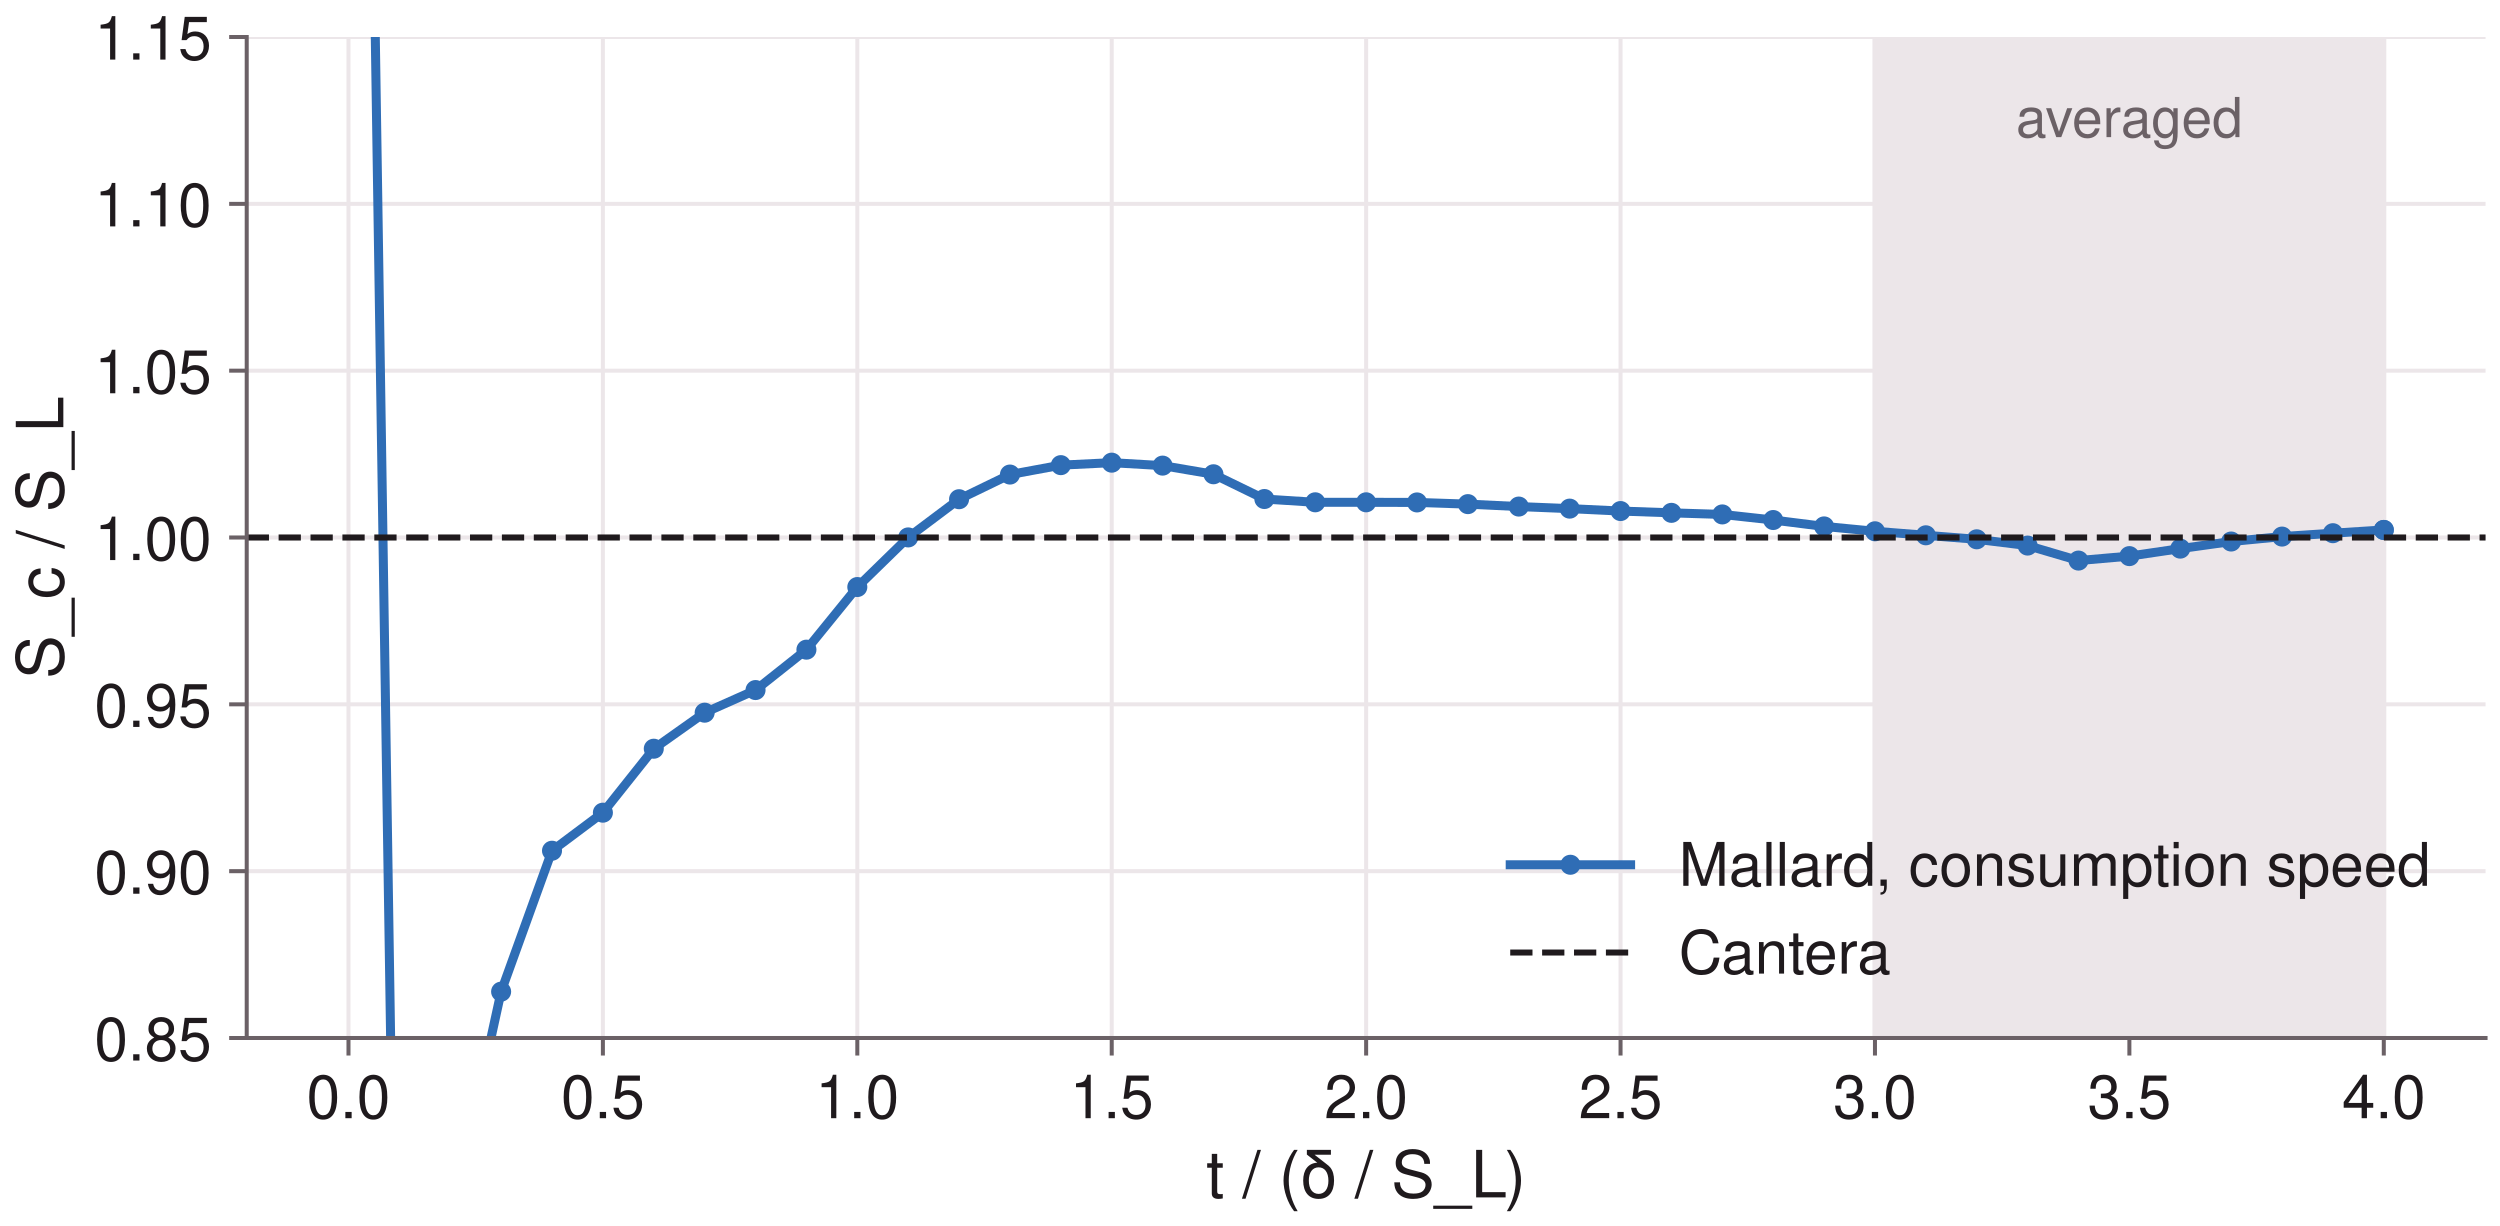
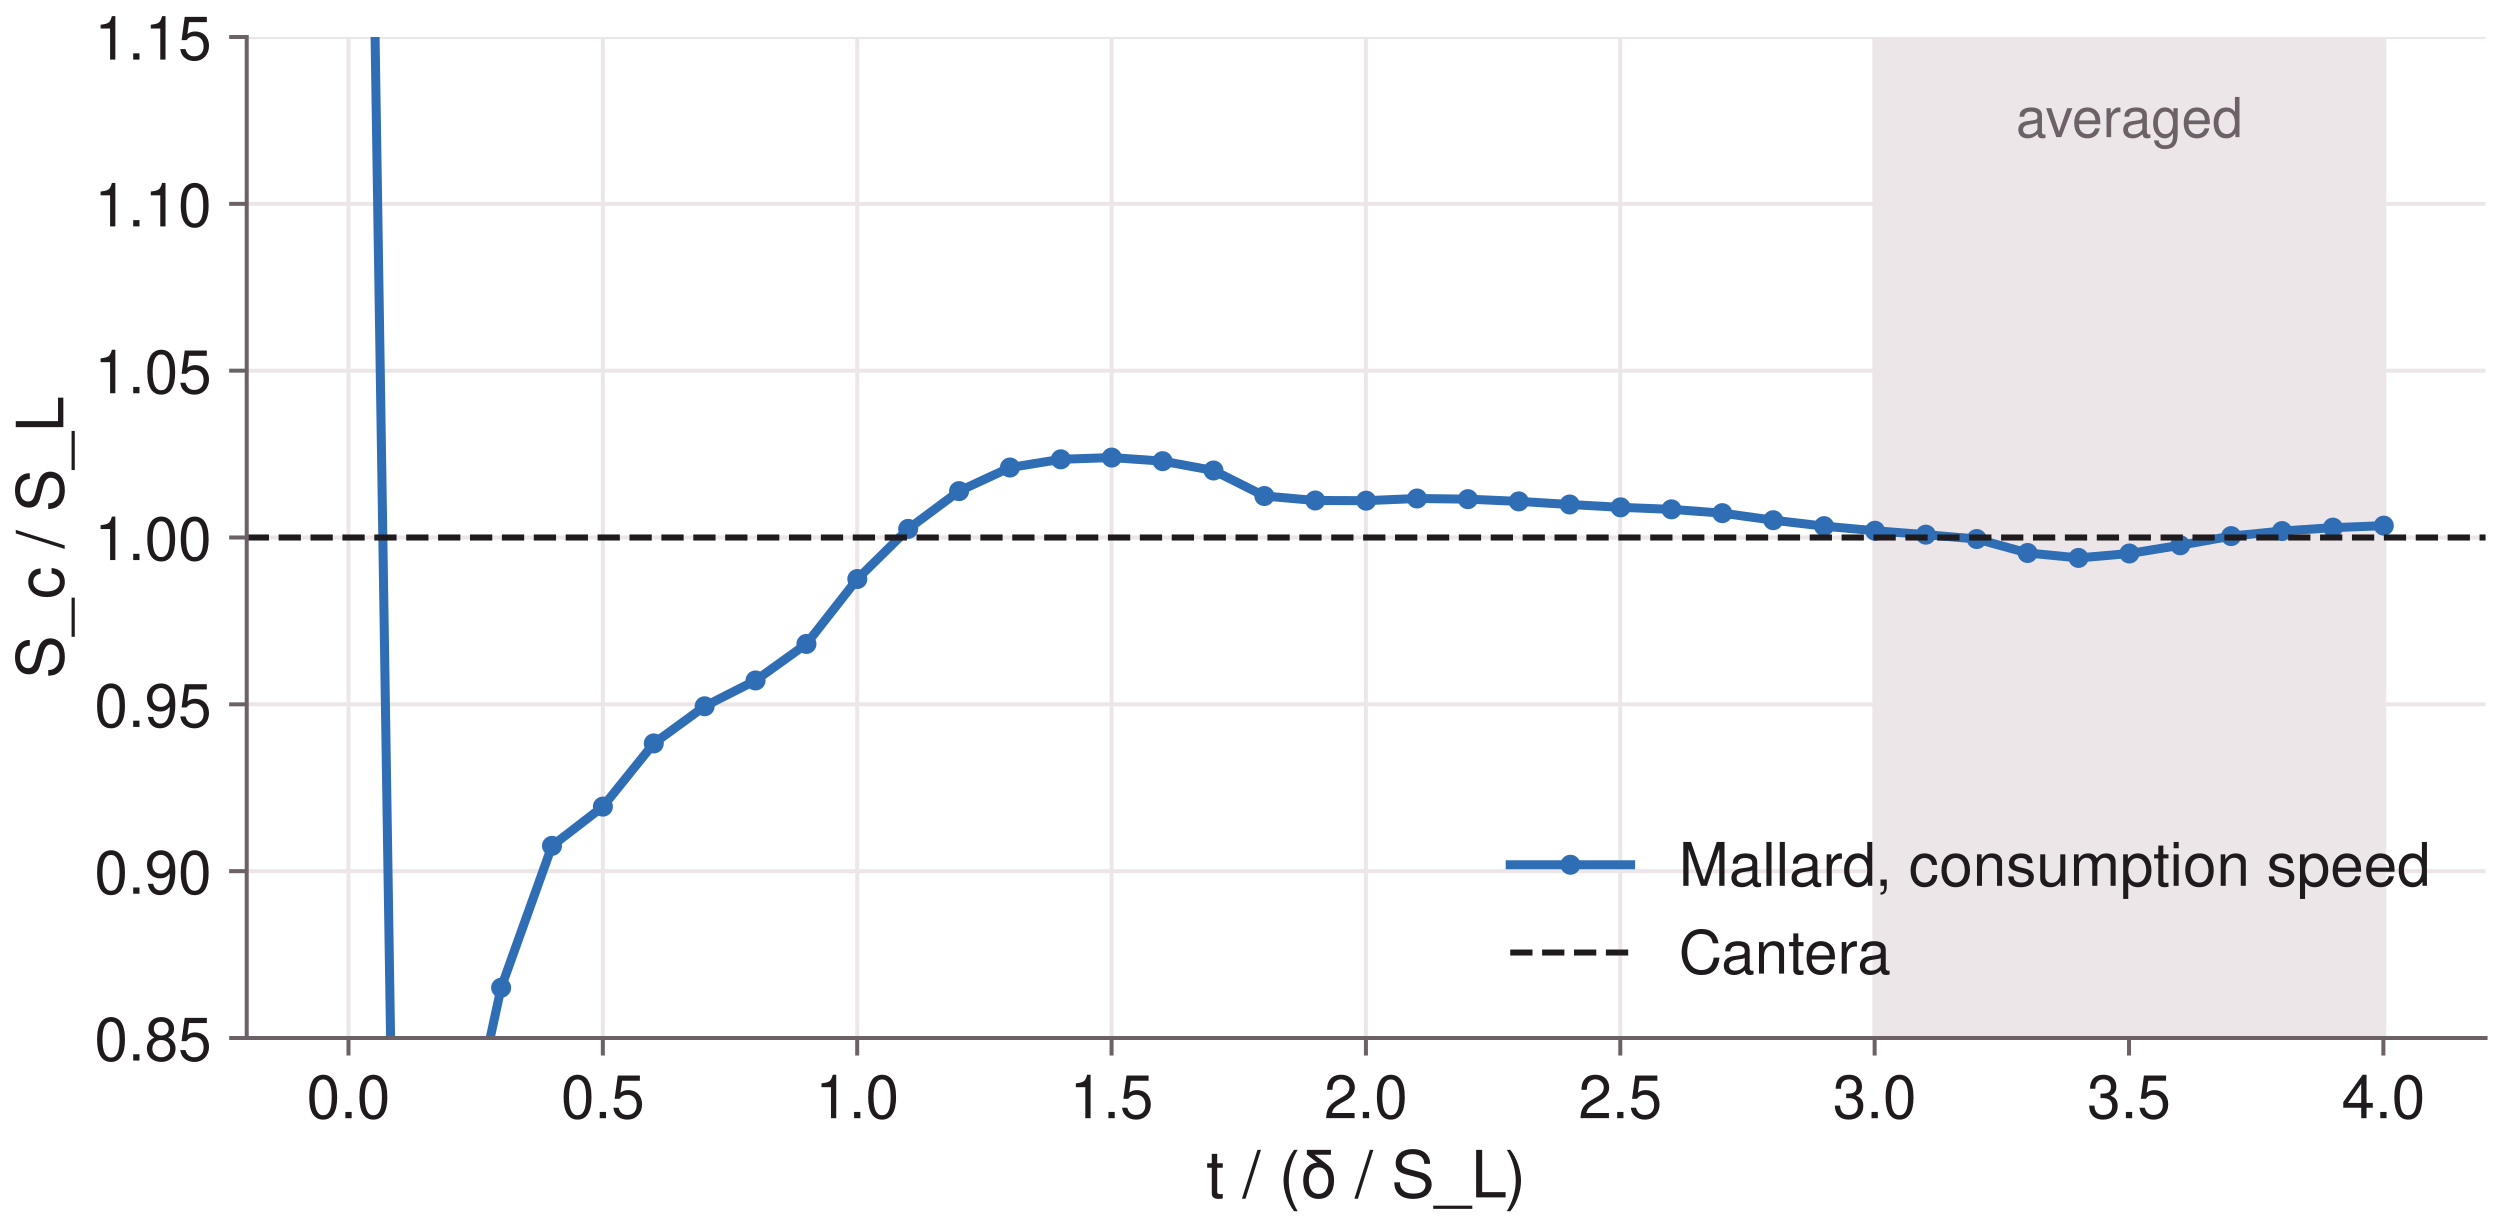
<svg xmlns="http://www.w3.org/2000/svg" xmlns:xlink="http://www.w3.org/1999/xlink" width="498.472pt" height="244.286pt" viewBox="0 0 498.472 244.286" version="1.1">
  <defs>
    <style type="text/css">*{stroke-linejoin: round; stroke-linecap: butt}</style>
  </defs>
  <g id="figure_1">
    <g id="patch_1">
      <path d="M 0 244.286  L 498.472 244.286  L 498.472 0  L 0 0  L 0 244.286  z " style="fill: none" />
    </g>
    <g id="axes_1">
      <g id="patch_2">
        <path d="M 49.192 206.964  L 495.592 206.964  L 495.592 7.38  L 49.192 7.38  L 49.192 206.964  z " style="fill: none" />
      </g>
      <g id="patch_3">
-         <path d="M 373.847 206.964  L 475.301 206.964  L 475.301 7.38  L 373.847 7.38  z " clip-path="url(#p1546ae1819)" style="fill: #ece6e9; stroke: #ece6e9; stroke-linejoin: miter" />
+         <path d="M 373.868 206.964  L 475.301 206.964  L 475.301 7.38  L 373.868 7.38  z " clip-path="url(#p1546ae1819)" style="fill: #ece6e9; stroke: #ece6e9; stroke-linejoin: miter" />
      </g>
      <g id="matplotlib.axis_1">
        <g id="xtick_1">
          <g id="line2d_1">
            <path d="M 69.483 206.964  L 69.483 7.38  " clip-path="url(#p1546ae1819)" style="fill: none; stroke: #ece6e9; stroke-width: 0.8; stroke-linecap: square" />
          </g>
          <g id="line2d_2">
            <defs>
              <path id="m103bd00e00" d="M 0 0  L 0 3.5  " style="stroke: #6b6166; stroke-width: 0.8" />
            </defs>
            <g>
              <use xlink:href="#m103bd00e00" x="69.483" y="206.964" style="fill: #6b6166; stroke: #6b6166; stroke-width: 0.8" />
            </g>
          </g>
          <g id="text_1">
            <text style="font-size: 12px; font-family: 'Helvetica', 'Arial', 'DejaVu Sans'; text-anchor: middle; fill: #1f1a1d" x="69.483" y="222.964" transform="rotate(-0 69.48302 222.964)">0.0</text>
          </g>
        </g>
        <g id="xtick_2">
          <g id="line2d_3">
-             <path d="M 120.21 206.964  L 120.21 7.38  " clip-path="url(#p1546ae1819)" style="fill: none; stroke: #ece6e9; stroke-width: 0.8; stroke-linecap: square" />
+             <path d="M 120.2 206.964  L 120.2 7.38  " clip-path="url(#p1546ae1819)" style="fill: none; stroke: #ece6e9; stroke-width: 0.8; stroke-linecap: square" />
          </g>
          <g id="line2d_4">
            <g>
-               <use xlink:href="#m103bd00e00" x="120.21" y="206.964" style="fill: #6b6166; stroke: #6b6166; stroke-width: 0.8" />
+               <use xlink:href="#m103bd00e00" x="120.2" y="206.964" style="fill: #6b6166; stroke: #6b6166; stroke-width: 0.8" />
            </g>
          </g>
          <g id="text_2">
-             <text style="font-size: 12px; font-family: 'Helvetica', 'Arial', 'DejaVu Sans'; text-anchor: middle; fill: #1f1a1d" x="120.21" y="222.964" transform="rotate(-0 120.2103 222.964)">0.5</text>
+             <text style="font-size: 12px; font-family: 'Helvetica', 'Arial', 'DejaVu Sans'; text-anchor: middle; fill: #1f1a1d" x="120.2" y="222.964" transform="rotate(-0 120.1999 222.964)">0.5</text>
          </g>
        </g>
        <g id="xtick_3">
          <g id="line2d_5">
-             <path d="M 170.938 206.964  L 170.938 7.38  " clip-path="url(#p1546ae1819)" style="fill: none; stroke: #ece6e9; stroke-width: 0.8; stroke-linecap: square" />
+             <path d="M 170.917 206.964  L 170.917 7.38  " clip-path="url(#p1546ae1819)" style="fill: none; stroke: #ece6e9; stroke-width: 0.8; stroke-linecap: square" />
          </g>
          <g id="line2d_6">
            <g>
-               <use xlink:href="#m103bd00e00" x="170.938" y="206.964" style="fill: #6b6166; stroke: #6b6166; stroke-width: 0.8" />
+               <use xlink:href="#m103bd00e00" x="170.917" y="206.964" style="fill: #6b6166; stroke: #6b6166; stroke-width: 0.8" />
            </g>
          </g>
          <g id="text_3">
-             <text style="font-size: 12px; font-family: 'Helvetica', 'Arial', 'DejaVu Sans'; text-anchor: middle; fill: #1f1a1d" x="170.938" y="222.964" transform="rotate(-0 170.9376 222.964)">1.0</text>
+             <text style="font-size: 12px; font-family: 'Helvetica', 'Arial', 'DejaVu Sans'; text-anchor: middle; fill: #1f1a1d" x="170.917" y="222.964" transform="rotate(-0 170.9167 222.964)">1.0</text>
          </g>
        </g>
        <g id="xtick_4">
          <g id="line2d_7">
-             <path d="M 221.665 206.964  L 221.665 7.38  " clip-path="url(#p1546ae1819)" style="fill: none; stroke: #ece6e9; stroke-width: 0.8; stroke-linecap: square" />
+             <path d="M 221.634 206.964  L 221.634 7.38  " clip-path="url(#p1546ae1819)" style="fill: none; stroke: #ece6e9; stroke-width: 0.8; stroke-linecap: square" />
          </g>
          <g id="line2d_8">
            <g>
-               <use xlink:href="#m103bd00e00" x="221.665" y="206.964" style="fill: #6b6166; stroke: #6b6166; stroke-width: 0.8" />
+               <use xlink:href="#m103bd00e00" x="221.634" y="206.964" style="fill: #6b6166; stroke: #6b6166; stroke-width: 0.8" />
            </g>
          </g>
          <g id="text_4">
-             <text style="font-size: 12px; font-family: 'Helvetica', 'Arial', 'DejaVu Sans'; text-anchor: middle; fill: #1f1a1d" x="221.665" y="222.964" transform="rotate(-0 221.6649 222.964)">1.5</text>
+             <text style="font-size: 12px; font-family: 'Helvetica', 'Arial', 'DejaVu Sans'; text-anchor: middle; fill: #1f1a1d" x="221.634" y="222.964" transform="rotate(-0 221.6335 222.964)">1.5</text>
          </g>
        </g>
        <g id="xtick_5">
          <g id="line2d_9">
-             <path d="M 272.392 206.964  L 272.392 7.38  " clip-path="url(#p1546ae1819)" style="fill: none; stroke: #ece6e9; stroke-width: 0.8; stroke-linecap: square" />
+             <path d="M 272.35 206.964  L 272.35 7.38  " clip-path="url(#p1546ae1819)" style="fill: none; stroke: #ece6e9; stroke-width: 0.8; stroke-linecap: square" />
          </g>
          <g id="line2d_10">
            <g>
-               <use xlink:href="#m103bd00e00" x="272.392" y="206.964" style="fill: #6b6166; stroke: #6b6166; stroke-width: 0.8" />
+               <use xlink:href="#m103bd00e00" x="272.35" y="206.964" style="fill: #6b6166; stroke: #6b6166; stroke-width: 0.8" />
            </g>
          </g>
          <g id="text_5">
-             <text style="font-size: 12px; font-family: 'Helvetica', 'Arial', 'DejaVu Sans'; text-anchor: middle; fill: #1f1a1d" x="272.392" y="222.964" transform="rotate(-0 272.3922 222.964)">2.0</text>
+             <text style="font-size: 12px; font-family: 'Helvetica', 'Arial', 'DejaVu Sans'; text-anchor: middle; fill: #1f1a1d" x="272.35" y="222.964" transform="rotate(-0 272.3504 222.964)">2.0</text>
          </g>
        </g>
        <g id="xtick_6">
          <g id="line2d_11">
-             <path d="M 323.119 206.964  L 323.119 7.38  " clip-path="url(#p1546ae1819)" style="fill: none; stroke: #ece6e9; stroke-width: 0.8; stroke-linecap: square" />
+             <path d="M 323.067 206.964  L 323.067 7.38  " clip-path="url(#p1546ae1819)" style="fill: none; stroke: #ece6e9; stroke-width: 0.8; stroke-linecap: square" />
          </g>
          <g id="line2d_12">
            <g>
-               <use xlink:href="#m103bd00e00" x="323.119" y="206.964" style="fill: #6b6166; stroke: #6b6166; stroke-width: 0.8" />
+               <use xlink:href="#m103bd00e00" x="323.067" y="206.964" style="fill: #6b6166; stroke: #6b6166; stroke-width: 0.8" />
            </g>
          </g>
          <g id="text_6">
-             <text style="font-size: 12px; font-family: 'Helvetica', 'Arial', 'DejaVu Sans'; text-anchor: middle; fill: #1f1a1d" x="323.119" y="222.964" transform="rotate(-0 323.1194 222.964)">2.5</text>
+             <text style="font-size: 12px; font-family: 'Helvetica', 'Arial', 'DejaVu Sans'; text-anchor: middle; fill: #1f1a1d" x="323.067" y="222.964" transform="rotate(-0 323.0672 222.964)">2.5</text>
          </g>
        </g>
        <g id="xtick_7">
          <g id="line2d_13">
-             <path d="M 373.847 206.964  L 373.847 7.38  " clip-path="url(#p1546ae1819)" style="fill: none; stroke: #ece6e9; stroke-width: 0.8; stroke-linecap: square" />
+             <path d="M 373.784 206.964  L 373.784 7.38  " clip-path="url(#p1546ae1819)" style="fill: none; stroke: #ece6e9; stroke-width: 0.8; stroke-linecap: square" />
          </g>
          <g id="line2d_14">
            <g>
-               <use xlink:href="#m103bd00e00" x="373.847" y="206.964" style="fill: #6b6166; stroke: #6b6166; stroke-width: 0.8" />
+               <use xlink:href="#m103bd00e00" x="373.784" y="206.964" style="fill: #6b6166; stroke: #6b6166; stroke-width: 0.8" />
            </g>
          </g>
          <g id="text_7">
-             <text style="font-size: 12px; font-family: 'Helvetica', 'Arial', 'DejaVu Sans'; text-anchor: middle; fill: #1f1a1d" x="373.847" y="222.964" transform="rotate(-0 373.8467 222.964)">3.0</text>
+             <text style="font-size: 12px; font-family: 'Helvetica', 'Arial', 'DejaVu Sans'; text-anchor: middle; fill: #1f1a1d" x="373.784" y="222.964" transform="rotate(-0 373.784 222.964)">3.0</text>
          </g>
        </g>
        <g id="xtick_8">
          <g id="line2d_15">
-             <path d="M 424.574 206.964  L 424.574 7.38  " clip-path="url(#p1546ae1819)" style="fill: none; stroke: #ece6e9; stroke-width: 0.8; stroke-linecap: square" />
+             <path d="M 424.501 206.964  L 424.501 7.38  " clip-path="url(#p1546ae1819)" style="fill: none; stroke: #ece6e9; stroke-width: 0.8; stroke-linecap: square" />
          </g>
          <g id="line2d_16">
            <g>
-               <use xlink:href="#m103bd00e00" x="424.574" y="206.964" style="fill: #6b6166; stroke: #6b6166; stroke-width: 0.8" />
+               <use xlink:href="#m103bd00e00" x="424.501" y="206.964" style="fill: #6b6166; stroke: #6b6166; stroke-width: 0.8" />
            </g>
          </g>
          <g id="text_8">
-             <text style="font-size: 12px; font-family: 'Helvetica', 'Arial', 'DejaVu Sans'; text-anchor: middle; fill: #1f1a1d" x="424.574" y="222.964" transform="rotate(-0 424.574 222.964)">3.5</text>
+             <text style="font-size: 12px; font-family: 'Helvetica', 'Arial', 'DejaVu Sans'; text-anchor: middle; fill: #1f1a1d" x="424.501" y="222.964" transform="rotate(-0 424.5009 222.964)">3.5</text>
          </g>
        </g>
        <g id="xtick_9">
          <g id="line2d_17">
-             <path d="M 475.301 206.964  L 475.301 7.38  " clip-path="url(#p1546ae1819)" style="fill: none; stroke: #ece6e9; stroke-width: 0.8; stroke-linecap: square" />
+             <path d="M 475.218 206.964  L 475.218 7.38  " clip-path="url(#p1546ae1819)" style="fill: none; stroke: #ece6e9; stroke-width: 0.8; stroke-linecap: square" />
          </g>
          <g id="line2d_18">
            <g>
-               <use xlink:href="#m103bd00e00" x="475.301" y="206.964" style="fill: #6b6166; stroke: #6b6166; stroke-width: 0.8" />
+               <use xlink:href="#m103bd00e00" x="475.218" y="206.964" style="fill: #6b6166; stroke: #6b6166; stroke-width: 0.8" />
            </g>
          </g>
          <g id="text_9">
-             <text style="font-size: 12px; font-family: 'Helvetica', 'Arial', 'DejaVu Sans'; text-anchor: middle; fill: #1f1a1d" x="475.301" y="222.964" transform="rotate(-0 475.3013 222.964)">4.0</text>
+             <text style="font-size: 12px; font-family: 'Helvetica', 'Arial', 'DejaVu Sans'; text-anchor: middle; fill: #1f1a1d" x="475.218" y="222.964" transform="rotate(-0 475.2177 222.964)">4.0</text>
          </g>
        </g>
        <g id="text_10">
          <text style="font-size: 13px; font-family: 'Helvetica', 'Arial', 'DejaVu Sans'; text-anchor: middle; fill: #1f1a1d" x="272.392" y="238.753" transform="rotate(-0 272.3921 238.7531)">t / (δ / S_L)</text>
        </g>
      </g>
      <g id="matplotlib.axis_2">
        <g id="ytick_1">
          <g id="line2d_19">
            <path d="M 49.192 206.964  L 495.592 206.964  " clip-path="url(#p1546ae1819)" style="fill: none; stroke: #ece6e9; stroke-width: 0.8; stroke-linecap: square" />
          </g>
          <g id="line2d_20">
            <defs>
              <path id="m89a3976786" d="M 0 0  L -3.5 0  " style="stroke: #6b6166; stroke-width: 0.8" />
            </defs>
            <g>
              <use xlink:href="#m89a3976786" x="49.192" y="206.964" style="fill: #6b6166; stroke: #6b6166; stroke-width: 0.8" />
            </g>
          </g>
          <g id="text_11">
            <text style="font-size: 12px; font-family: 'Helvetica', 'Arial', 'DejaVu Sans'; text-anchor: end; fill: #1f1a1d" x="42.192" y="211.464" transform="rotate(-0 42.19211 211.464)">0.85</text>
          </g>
        </g>
        <g id="ytick_2">
          <g id="line2d_21">
            <path d="M 49.192 173.7  L 495.592 173.7  " clip-path="url(#p1546ae1819)" style="fill: none; stroke: #ece6e9; stroke-width: 0.8; stroke-linecap: square" />
          </g>
          <g id="line2d_22">
            <g>
              <use xlink:href="#m89a3976786" x="49.192" y="173.7" style="fill: #6b6166; stroke: #6b6166; stroke-width: 0.8" />
            </g>
          </g>
          <g id="text_12">
            <text style="font-size: 12px; font-family: 'Helvetica', 'Arial', 'DejaVu Sans'; text-anchor: end; fill: #1f1a1d" x="42.192" y="178.2" transform="rotate(-0 42.19211 178.2)">0.90</text>
          </g>
        </g>
        <g id="ytick_3">
          <g id="line2d_23">
            <path d="M 49.192 140.436  L 495.592 140.436  " clip-path="url(#p1546ae1819)" style="fill: none; stroke: #ece6e9; stroke-width: 0.8; stroke-linecap: square" />
          </g>
          <g id="line2d_24">
            <g>
              <use xlink:href="#m89a3976786" x="49.192" y="140.436" style="fill: #6b6166; stroke: #6b6166; stroke-width: 0.8" />
            </g>
          </g>
          <g id="text_13">
            <text style="font-size: 12px; font-family: 'Helvetica', 'Arial', 'DejaVu Sans'; text-anchor: end; fill: #1f1a1d" x="42.192" y="144.936" transform="rotate(-0 42.19211 144.936)">0.95</text>
          </g>
        </g>
        <g id="ytick_4">
          <g id="line2d_25">
            <path d="M 49.192 107.172  L 495.592 107.172  " clip-path="url(#p1546ae1819)" style="fill: none; stroke: #ece6e9; stroke-width: 0.8; stroke-linecap: square" />
          </g>
          <g id="line2d_26">
            <g>
              <use xlink:href="#m89a3976786" x="49.192" y="107.172" style="fill: #6b6166; stroke: #6b6166; stroke-width: 0.8" />
            </g>
          </g>
          <g id="text_14">
            <text style="font-size: 12px; font-family: 'Helvetica', 'Arial', 'DejaVu Sans'; text-anchor: end; fill: #1f1a1d" x="42.192" y="111.672" transform="rotate(-0 42.19211 111.672)">1.00</text>
          </g>
        </g>
        <g id="ytick_5">
          <g id="line2d_27">
            <path d="M 49.192 73.908  L 495.592 73.908  " clip-path="url(#p1546ae1819)" style="fill: none; stroke: #ece6e9; stroke-width: 0.8; stroke-linecap: square" />
          </g>
          <g id="line2d_28">
            <g>
              <use xlink:href="#m89a3976786" x="49.192" y="73.908" style="fill: #6b6166; stroke: #6b6166; stroke-width: 0.8" />
            </g>
          </g>
          <g id="text_15">
            <text style="font-size: 12px; font-family: 'Helvetica', 'Arial', 'DejaVu Sans'; text-anchor: end; fill: #1f1a1d" x="42.192" y="78.408" transform="rotate(-0 42.19211 78.408)">1.05</text>
          </g>
        </g>
        <g id="ytick_6">
          <g id="line2d_29">
            <path d="M 49.192 40.644  L 495.592 40.644  " clip-path="url(#p1546ae1819)" style="fill: none; stroke: #ece6e9; stroke-width: 0.8; stroke-linecap: square" />
          </g>
          <g id="line2d_30">
            <g>
              <use xlink:href="#m89a3976786" x="49.192" y="40.644" style="fill: #6b6166; stroke: #6b6166; stroke-width: 0.8" />
            </g>
          </g>
          <g id="text_16">
            <text style="font-size: 12px; font-family: 'Helvetica', 'Arial', 'DejaVu Sans'; text-anchor: end; fill: #1f1a1d" x="42.192" y="45.144" transform="rotate(-0 42.19211 45.144)">1.10</text>
          </g>
        </g>
        <g id="ytick_7">
          <g id="line2d_31">
            <path d="M 49.192 7.38  L 495.592 7.38  " clip-path="url(#p1546ae1819)" style="fill: none; stroke: #ece6e9; stroke-width: 0.8; stroke-linecap: square" />
          </g>
          <g id="line2d_32">
            <g>
              <use xlink:href="#m89a3976786" x="49.192" y="7.38" style="fill: #6b6166; stroke: #6b6166; stroke-width: 0.8" />
            </g>
          </g>
          <g id="text_17">
            <text style="font-size: 12px; font-family: 'Helvetica', 'Arial', 'DejaVu Sans'; text-anchor: end; fill: #1f1a1d" x="42.192" y="11.88" transform="rotate(-0 42.19211 11.88)">1.15</text>
          </g>
        </g>
        <g id="text_18">
          <text style="font-size: 13px; font-family: 'Helvetica', 'Arial', 'DejaVu Sans'; text-anchor: middle; fill: #1f1a1d" x="12.63" y="107.172" transform="rotate(-90 12.63 107.172)">S_c / S_L</text>
        </g>
      </g>
      <g id="line2d_33">
-         <path d="M 74.701 -1  L 78.472 245.286  M 89.614 245.286  L 89.774 244.079  L 99.919 197.723  L 110.065 169.626  L 120.21 162.039  L 130.356 149.286  L 140.501 142.101  L 150.647 137.588  L 160.792 129.536  L 170.938 117.049  L 181.083 107.156  L 191.228 99.537  L 201.374 94.621  L 211.519 92.744  L 221.665 92.251  L 231.81 92.839  L 241.956 94.564  L 252.101 99.498  L 262.247 100.154  L 272.392 100.154  L 282.537 100.18  L 292.683 100.517  L 302.828 101.004  L 312.974 101.414  L 323.119 101.898  L 333.265 102.256  L 343.41 102.571  L 353.556 103.686  L 363.701 104.961  L 373.847 105.932  L 383.992 106.733  L 394.137 107.531  L 404.283 108.78  L 414.428 111.773  L 424.574 110.883  L 434.719 109.389  L 444.865 107.974  L 455.01 106.988  L 465.156 106.313  L 475.301 105.665  L 475.301 105.665  " clip-path="url(#p1546ae1819)" style="fill: none; stroke: #2f6db5; stroke-width: 1.8; stroke-linecap: square" />
+         <path d="M 74.656 -1  L 78.468 245.286  M 89.541 245.286  L 89.774 243.524  L 99.919 196.947  L 110.065 168.651  L 120.21 160.829  L 130.356 148.23  L 140.501 140.822  L 150.647 135.674  L 160.792 128.392  L 170.938 115.452  L 181.083 105.455  L 191.228 97.923  L 201.374 93.219  L 211.519 91.583  L 221.665 91.234  L 231.81 91.95  L 241.956 93.81  L 252.101 98.902  L 262.247 99.79  L 272.392 99.83  L 282.538 99.394  L 292.683 99.527  L 302.829 99.971  L 312.974 100.591  L 323.119 101.16  L 333.265 101.558  L 343.41 102.318  L 353.556 103.721  L 363.701 104.909  L 373.847 105.826  L 383.992 106.606  L 394.138 107.474  L 404.283 110.259  L 414.429 111.244  L 424.574 110.36  L 434.719 108.717  L 444.865 106.894  L 455.01 105.886  L 465.156 105.206  L 475.301 104.81  " clip-path="url(#p1546ae1819)" style="fill: none; stroke: #2f6db5; stroke-width: 1.8; stroke-linecap: square" />
        <defs>
          <path id="m4f3d757147" d="M 0 1.5  C 0.398 1.5 0.779 1.342 1.061 1.061  C 1.342 0.779 1.5 0.398 1.5 0  C 1.5 -0.398 1.342 -0.779 1.061 -1.061  C 0.779 -1.342 0.398 -1.5 0 -1.5  C -0.398 -1.5 -0.779 -1.342 -1.061 -1.061  C -1.342 -0.779 -1.5 -0.398 -1.5 0  C -1.5 0.398 -1.342 0.779 -1.061 1.061  C -0.779 1.342 -0.398 1.5 0 1.5  z " style="stroke: #2f6db5" />
        </defs>
        <g clip-path="url(#p1546ae1819)">
-           <use xlink:href="#m4f3d757147" x="74.701" y="-1" style="fill: #2f6db5; stroke: #2f6db5" />
-           <use xlink:href="#m4f3d757147" x="79.628" y="320.828" style="fill: #2f6db5; stroke: #2f6db5" />
-           <use xlink:href="#m4f3d757147" x="89.774" y="244.079" style="fill: #2f6db5; stroke: #2f6db5" />
-           <use xlink:href="#m4f3d757147" x="99.919" y="197.723" style="fill: #2f6db5; stroke: #2f6db5" />
-           <use xlink:href="#m4f3d757147" x="110.065" y="169.626" style="fill: #2f6db5; stroke: #2f6db5" />
-           <use xlink:href="#m4f3d757147" x="120.21" y="162.039" style="fill: #2f6db5; stroke: #2f6db5" />
-           <use xlink:href="#m4f3d757147" x="130.356" y="149.286" style="fill: #2f6db5; stroke: #2f6db5" />
-           <use xlink:href="#m4f3d757147" x="140.501" y="142.101" style="fill: #2f6db5; stroke: #2f6db5" />
-           <use xlink:href="#m4f3d757147" x="150.647" y="137.588" style="fill: #2f6db5; stroke: #2f6db5" />
-           <use xlink:href="#m4f3d757147" x="160.792" y="129.536" style="fill: #2f6db5; stroke: #2f6db5" />
-           <use xlink:href="#m4f3d757147" x="170.938" y="117.049" style="fill: #2f6db5; stroke: #2f6db5" />
-           <use xlink:href="#m4f3d757147" x="181.083" y="107.156" style="fill: #2f6db5; stroke: #2f6db5" />
-           <use xlink:href="#m4f3d757147" x="191.228" y="99.537" style="fill: #2f6db5; stroke: #2f6db5" />
-           <use xlink:href="#m4f3d757147" x="201.374" y="94.621" style="fill: #2f6db5; stroke: #2f6db5" />
-           <use xlink:href="#m4f3d757147" x="211.519" y="92.744" style="fill: #2f6db5; stroke: #2f6db5" />
-           <use xlink:href="#m4f3d757147" x="221.665" y="92.251" style="fill: #2f6db5; stroke: #2f6db5" />
-           <use xlink:href="#m4f3d757147" x="231.81" y="92.839" style="fill: #2f6db5; stroke: #2f6db5" />
-           <use xlink:href="#m4f3d757147" x="241.956" y="94.564" style="fill: #2f6db5; stroke: #2f6db5" />
-           <use xlink:href="#m4f3d757147" x="252.101" y="99.498" style="fill: #2f6db5; stroke: #2f6db5" />
-           <use xlink:href="#m4f3d757147" x="262.247" y="100.154" style="fill: #2f6db5; stroke: #2f6db5" />
-           <use xlink:href="#m4f3d757147" x="272.392" y="100.154" style="fill: #2f6db5; stroke: #2f6db5" />
-           <use xlink:href="#m4f3d757147" x="282.537" y="100.18" style="fill: #2f6db5; stroke: #2f6db5" />
-           <use xlink:href="#m4f3d757147" x="292.683" y="100.517" style="fill: #2f6db5; stroke: #2f6db5" />
-           <use xlink:href="#m4f3d757147" x="302.828" y="101.004" style="fill: #2f6db5; stroke: #2f6db5" />
-           <use xlink:href="#m4f3d757147" x="312.974" y="101.414" style="fill: #2f6db5; stroke: #2f6db5" />
-           <use xlink:href="#m4f3d757147" x="323.119" y="101.898" style="fill: #2f6db5; stroke: #2f6db5" />
-           <use xlink:href="#m4f3d757147" x="333.265" y="102.256" style="fill: #2f6db5; stroke: #2f6db5" />
-           <use xlink:href="#m4f3d757147" x="343.41" y="102.571" style="fill: #2f6db5; stroke: #2f6db5" />
-           <use xlink:href="#m4f3d757147" x="353.556" y="103.686" style="fill: #2f6db5; stroke: #2f6db5" />
-           <use xlink:href="#m4f3d757147" x="363.701" y="104.961" style="fill: #2f6db5; stroke: #2f6db5" />
-           <use xlink:href="#m4f3d757147" x="373.847" y="105.932" style="fill: #2f6db5; stroke: #2f6db5" />
-           <use xlink:href="#m4f3d757147" x="383.992" y="106.733" style="fill: #2f6db5; stroke: #2f6db5" />
-           <use xlink:href="#m4f3d757147" x="394.137" y="107.531" style="fill: #2f6db5; stroke: #2f6db5" />
-           <use xlink:href="#m4f3d757147" x="404.283" y="108.78" style="fill: #2f6db5; stroke: #2f6db5" />
-           <use xlink:href="#m4f3d757147" x="414.428" y="111.773" style="fill: #2f6db5; stroke: #2f6db5" />
-           <use xlink:href="#m4f3d757147" x="424.574" y="110.883" style="fill: #2f6db5; stroke: #2f6db5" />
-           <use xlink:href="#m4f3d757147" x="434.719" y="109.389" style="fill: #2f6db5; stroke: #2f6db5" />
-           <use xlink:href="#m4f3d757147" x="444.865" y="107.974" style="fill: #2f6db5; stroke: #2f6db5" />
-           <use xlink:href="#m4f3d757147" x="455.01" y="106.988" style="fill: #2f6db5; stroke: #2f6db5" />
-           <use xlink:href="#m4f3d757147" x="465.156" y="106.313" style="fill: #2f6db5; stroke: #2f6db5" />
-           <use xlink:href="#m4f3d757147" x="475.301" y="105.665" style="fill: #2f6db5; stroke: #2f6db5" />
-           <use xlink:href="#m4f3d757147" x="475.301" y="105.665" style="fill: #2f6db5; stroke: #2f6db5" />
+           <use xlink:href="#m4f3d757147" x="74.656" y="-1" style="fill: #2f6db5; stroke: #2f6db5" />
+           <use xlink:href="#m4f3d757147" x="79.628" y="320.245" style="fill: #2f6db5; stroke: #2f6db5" />
+           <use xlink:href="#m4f3d757147" x="89.774" y="243.524" style="fill: #2f6db5; stroke: #2f6db5" />
+           <use xlink:href="#m4f3d757147" x="99.919" y="196.947" style="fill: #2f6db5; stroke: #2f6db5" />
+           <use xlink:href="#m4f3d757147" x="110.065" y="168.651" style="fill: #2f6db5; stroke: #2f6db5" />
+           <use xlink:href="#m4f3d757147" x="120.21" y="160.829" style="fill: #2f6db5; stroke: #2f6db5" />
+           <use xlink:href="#m4f3d757147" x="130.356" y="148.23" style="fill: #2f6db5; stroke: #2f6db5" />
+           <use xlink:href="#m4f3d757147" x="140.501" y="140.822" style="fill: #2f6db5; stroke: #2f6db5" />
+           <use xlink:href="#m4f3d757147" x="150.647" y="135.674" style="fill: #2f6db5; stroke: #2f6db5" />
+           <use xlink:href="#m4f3d757147" x="160.792" y="128.392" style="fill: #2f6db5; stroke: #2f6db5" />
+           <use xlink:href="#m4f3d757147" x="170.938" y="115.452" style="fill: #2f6db5; stroke: #2f6db5" />
+           <use xlink:href="#m4f3d757147" x="181.083" y="105.455" style="fill: #2f6db5; stroke: #2f6db5" />
+           <use xlink:href="#m4f3d757147" x="191.228" y="97.923" style="fill: #2f6db5; stroke: #2f6db5" />
+           <use xlink:href="#m4f3d757147" x="201.374" y="93.219" style="fill: #2f6db5; stroke: #2f6db5" />
+           <use xlink:href="#m4f3d757147" x="211.519" y="91.583" style="fill: #2f6db5; stroke: #2f6db5" />
+           <use xlink:href="#m4f3d757147" x="221.665" y="91.234" style="fill: #2f6db5; stroke: #2f6db5" />
+           <use xlink:href="#m4f3d757147" x="231.81" y="91.95" style="fill: #2f6db5; stroke: #2f6db5" />
+           <use xlink:href="#m4f3d757147" x="241.956" y="93.81" style="fill: #2f6db5; stroke: #2f6db5" />
+           <use xlink:href="#m4f3d757147" x="252.101" y="98.902" style="fill: #2f6db5; stroke: #2f6db5" />
+           <use xlink:href="#m4f3d757147" x="262.247" y="99.79" style="fill: #2f6db5; stroke: #2f6db5" />
+           <use xlink:href="#m4f3d757147" x="272.392" y="99.83" style="fill: #2f6db5; stroke: #2f6db5" />
+           <use xlink:href="#m4f3d757147" x="282.538" y="99.394" style="fill: #2f6db5; stroke: #2f6db5" />
+           <use xlink:href="#m4f3d757147" x="292.683" y="99.527" style="fill: #2f6db5; stroke: #2f6db5" />
+           <use xlink:href="#m4f3d757147" x="302.829" y="99.971" style="fill: #2f6db5; stroke: #2f6db5" />
+           <use xlink:href="#m4f3d757147" x="312.974" y="100.591" style="fill: #2f6db5; stroke: #2f6db5" />
+           <use xlink:href="#m4f3d757147" x="323.119" y="101.16" style="fill: #2f6db5; stroke: #2f6db5" />
+           <use xlink:href="#m4f3d757147" x="333.265" y="101.558" style="fill: #2f6db5; stroke: #2f6db5" />
+           <use xlink:href="#m4f3d757147" x="343.41" y="102.318" style="fill: #2f6db5; stroke: #2f6db5" />
+           <use xlink:href="#m4f3d757147" x="353.556" y="103.721" style="fill: #2f6db5; stroke: #2f6db5" />
+           <use xlink:href="#m4f3d757147" x="363.701" y="104.909" style="fill: #2f6db5; stroke: #2f6db5" />
+           <use xlink:href="#m4f3d757147" x="373.847" y="105.826" style="fill: #2f6db5; stroke: #2f6db5" />
+           <use xlink:href="#m4f3d757147" x="383.992" y="106.606" style="fill: #2f6db5; stroke: #2f6db5" />
+           <use xlink:href="#m4f3d757147" x="394.138" y="107.474" style="fill: #2f6db5; stroke: #2f6db5" />
+           <use xlink:href="#m4f3d757147" x="404.283" y="110.259" style="fill: #2f6db5; stroke: #2f6db5" />
+           <use xlink:href="#m4f3d757147" x="414.429" y="111.244" style="fill: #2f6db5; stroke: #2f6db5" />
+           <use xlink:href="#m4f3d757147" x="424.574" y="110.36" style="fill: #2f6db5; stroke: #2f6db5" />
+           <use xlink:href="#m4f3d757147" x="434.719" y="108.717" style="fill: #2f6db5; stroke: #2f6db5" />
+           <use xlink:href="#m4f3d757147" x="444.865" y="106.894" style="fill: #2f6db5; stroke: #2f6db5" />
+           <use xlink:href="#m4f3d757147" x="455.01" y="105.886" style="fill: #2f6db5; stroke: #2f6db5" />
+           <use xlink:href="#m4f3d757147" x="465.156" y="105.206" style="fill: #2f6db5; stroke: #2f6db5" />
+           <use xlink:href="#m4f3d757147" x="475.301" y="104.81" style="fill: #2f6db5; stroke: #2f6db5" />
        </g>
      </g>
      <g id="line2d_34">
        <path d="M 49.192 107.172  L 495.592 107.172  " clip-path="url(#p1546ae1819)" style="fill: none; stroke-dasharray: 4.44,1.92; stroke-dashoffset: 0; stroke: #1f1a1d; stroke-width: 1.2" />
      </g>
      <g id="patch_4">
        <path d="M 49.192 206.964  L 49.192 7.38  " style="fill: none; stroke: #6b6166; stroke-width: 0.8; stroke-linejoin: miter; stroke-linecap: square" />
      </g>
      <g id="patch_5">
        <path d="M 49.192 206.964  L 495.592 206.964  " style="fill: none; stroke: #6b6166; stroke-width: 0.8; stroke-linejoin: miter; stroke-linecap: square" />
      </g>
      <g id="text_19">
-         <text style="font-size: 11px; font-family: 'Helvetica', 'Arial', 'DejaVu Sans'; text-anchor: middle; fill: #6b6166" x="424.574" y="27.338" transform="rotate(-0 424.5739 27.3384)">averaged</text>
+         <text style="font-size: 11px; font-family: 'Helvetica', 'Arial', 'DejaVu Sans'; text-anchor: middle; fill: #6b6166" x="424.584" y="27.338" transform="rotate(-0 424.5844 27.3384)">averaged</text>
      </g>
      <g id="legend_1">
        <g id="line2d_35">
          <path d="M 301.121 172.424  L 313.121 172.424  L 325.121 172.424  " style="fill: none; stroke: #2f6db5; stroke-width: 1.8; stroke-linecap: square" />
          <g>
            <use xlink:href="#m4f3d757147" x="313.121" y="172.424" style="fill: #2f6db5; stroke: #2f6db5" />
          </g>
        </g>
        <g id="text_20">
          <text style="font-size: 12px; font-family: 'Helvetica', 'Arial', 'DejaVu Sans'; text-anchor: start; fill: #1f1a1d" x="334.721" y="176.624" transform="rotate(-0 334.7209 176.6237)">Mallard, consumption speed</text>
        </g>
        <g id="line2d_36">
          <path d="M 301.121 189.925  L 313.121 189.925  L 325.121 189.925  " style="fill: none; stroke-dasharray: 4.44,1.92; stroke-dashoffset: 0; stroke: #1f1a1d; stroke-width: 1.2" />
        </g>
        <g id="text_21">
          <text style="font-size: 12px; font-family: 'Helvetica', 'Arial', 'DejaVu Sans'; text-anchor: start; fill: #1f1a1d" x="334.721" y="194.125" transform="rotate(-0 334.7209 194.1249)">Cantera</text>
        </g>
      </g>
    </g>
  </g>
  <defs>
    <clipPath id="p1546ae1819">
      <rect x="49.192" y="7.38" width="446.4" height="199.584" />
    </clipPath>
  </defs>
</svg>
